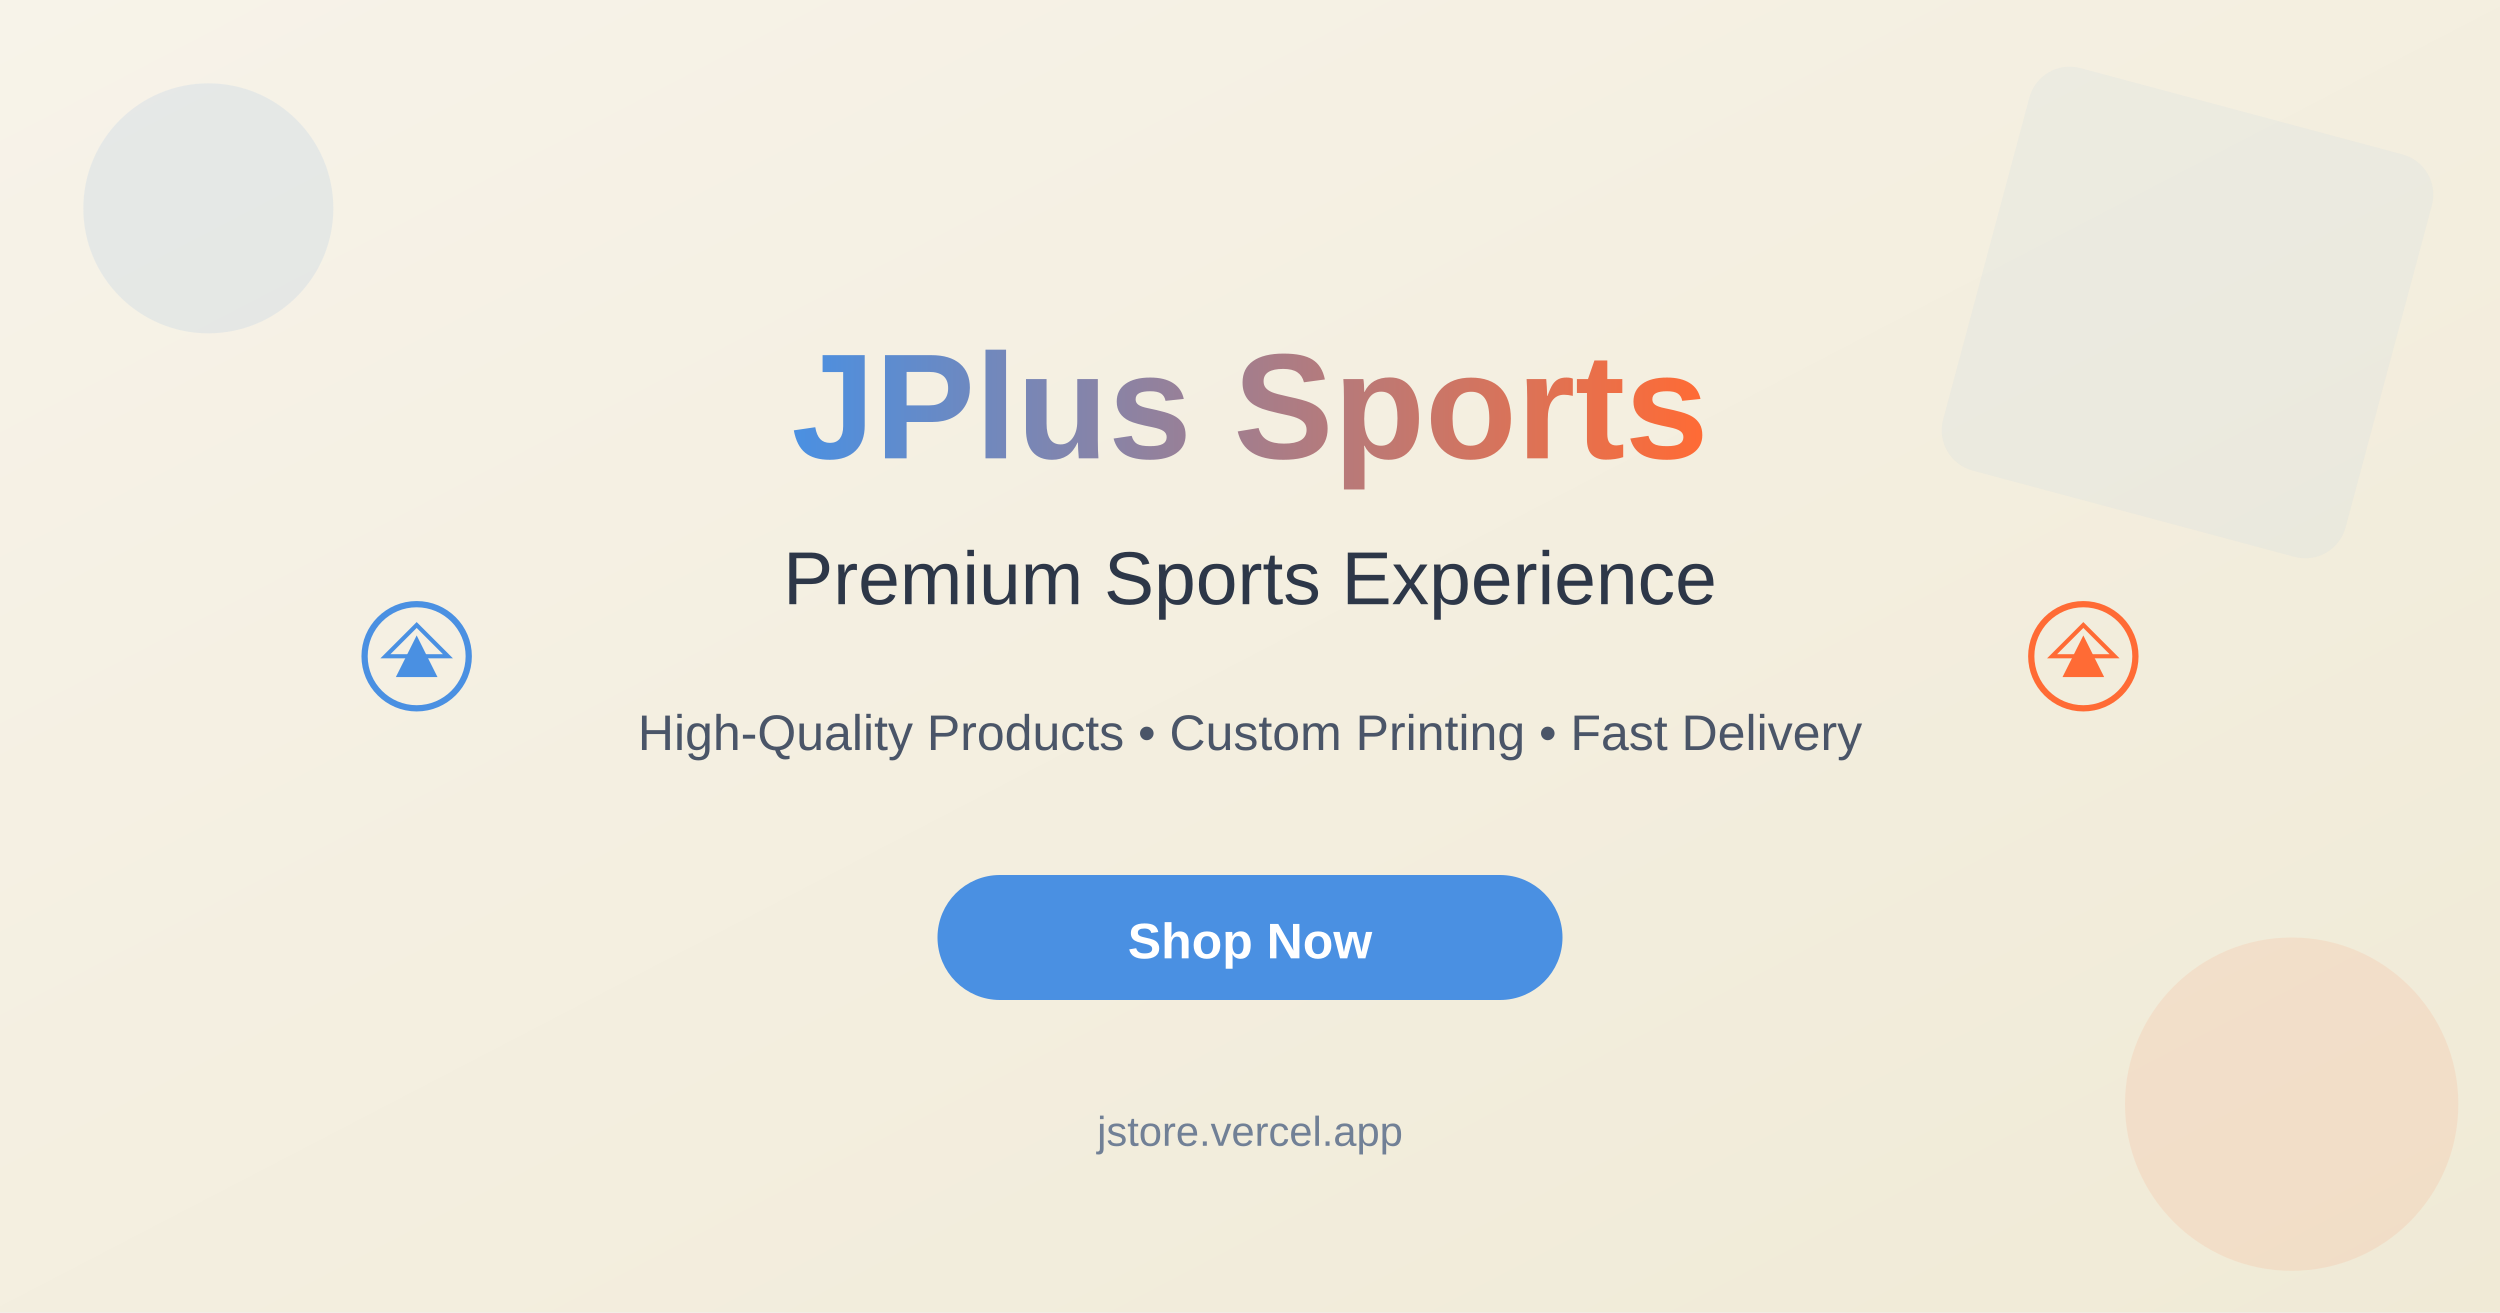
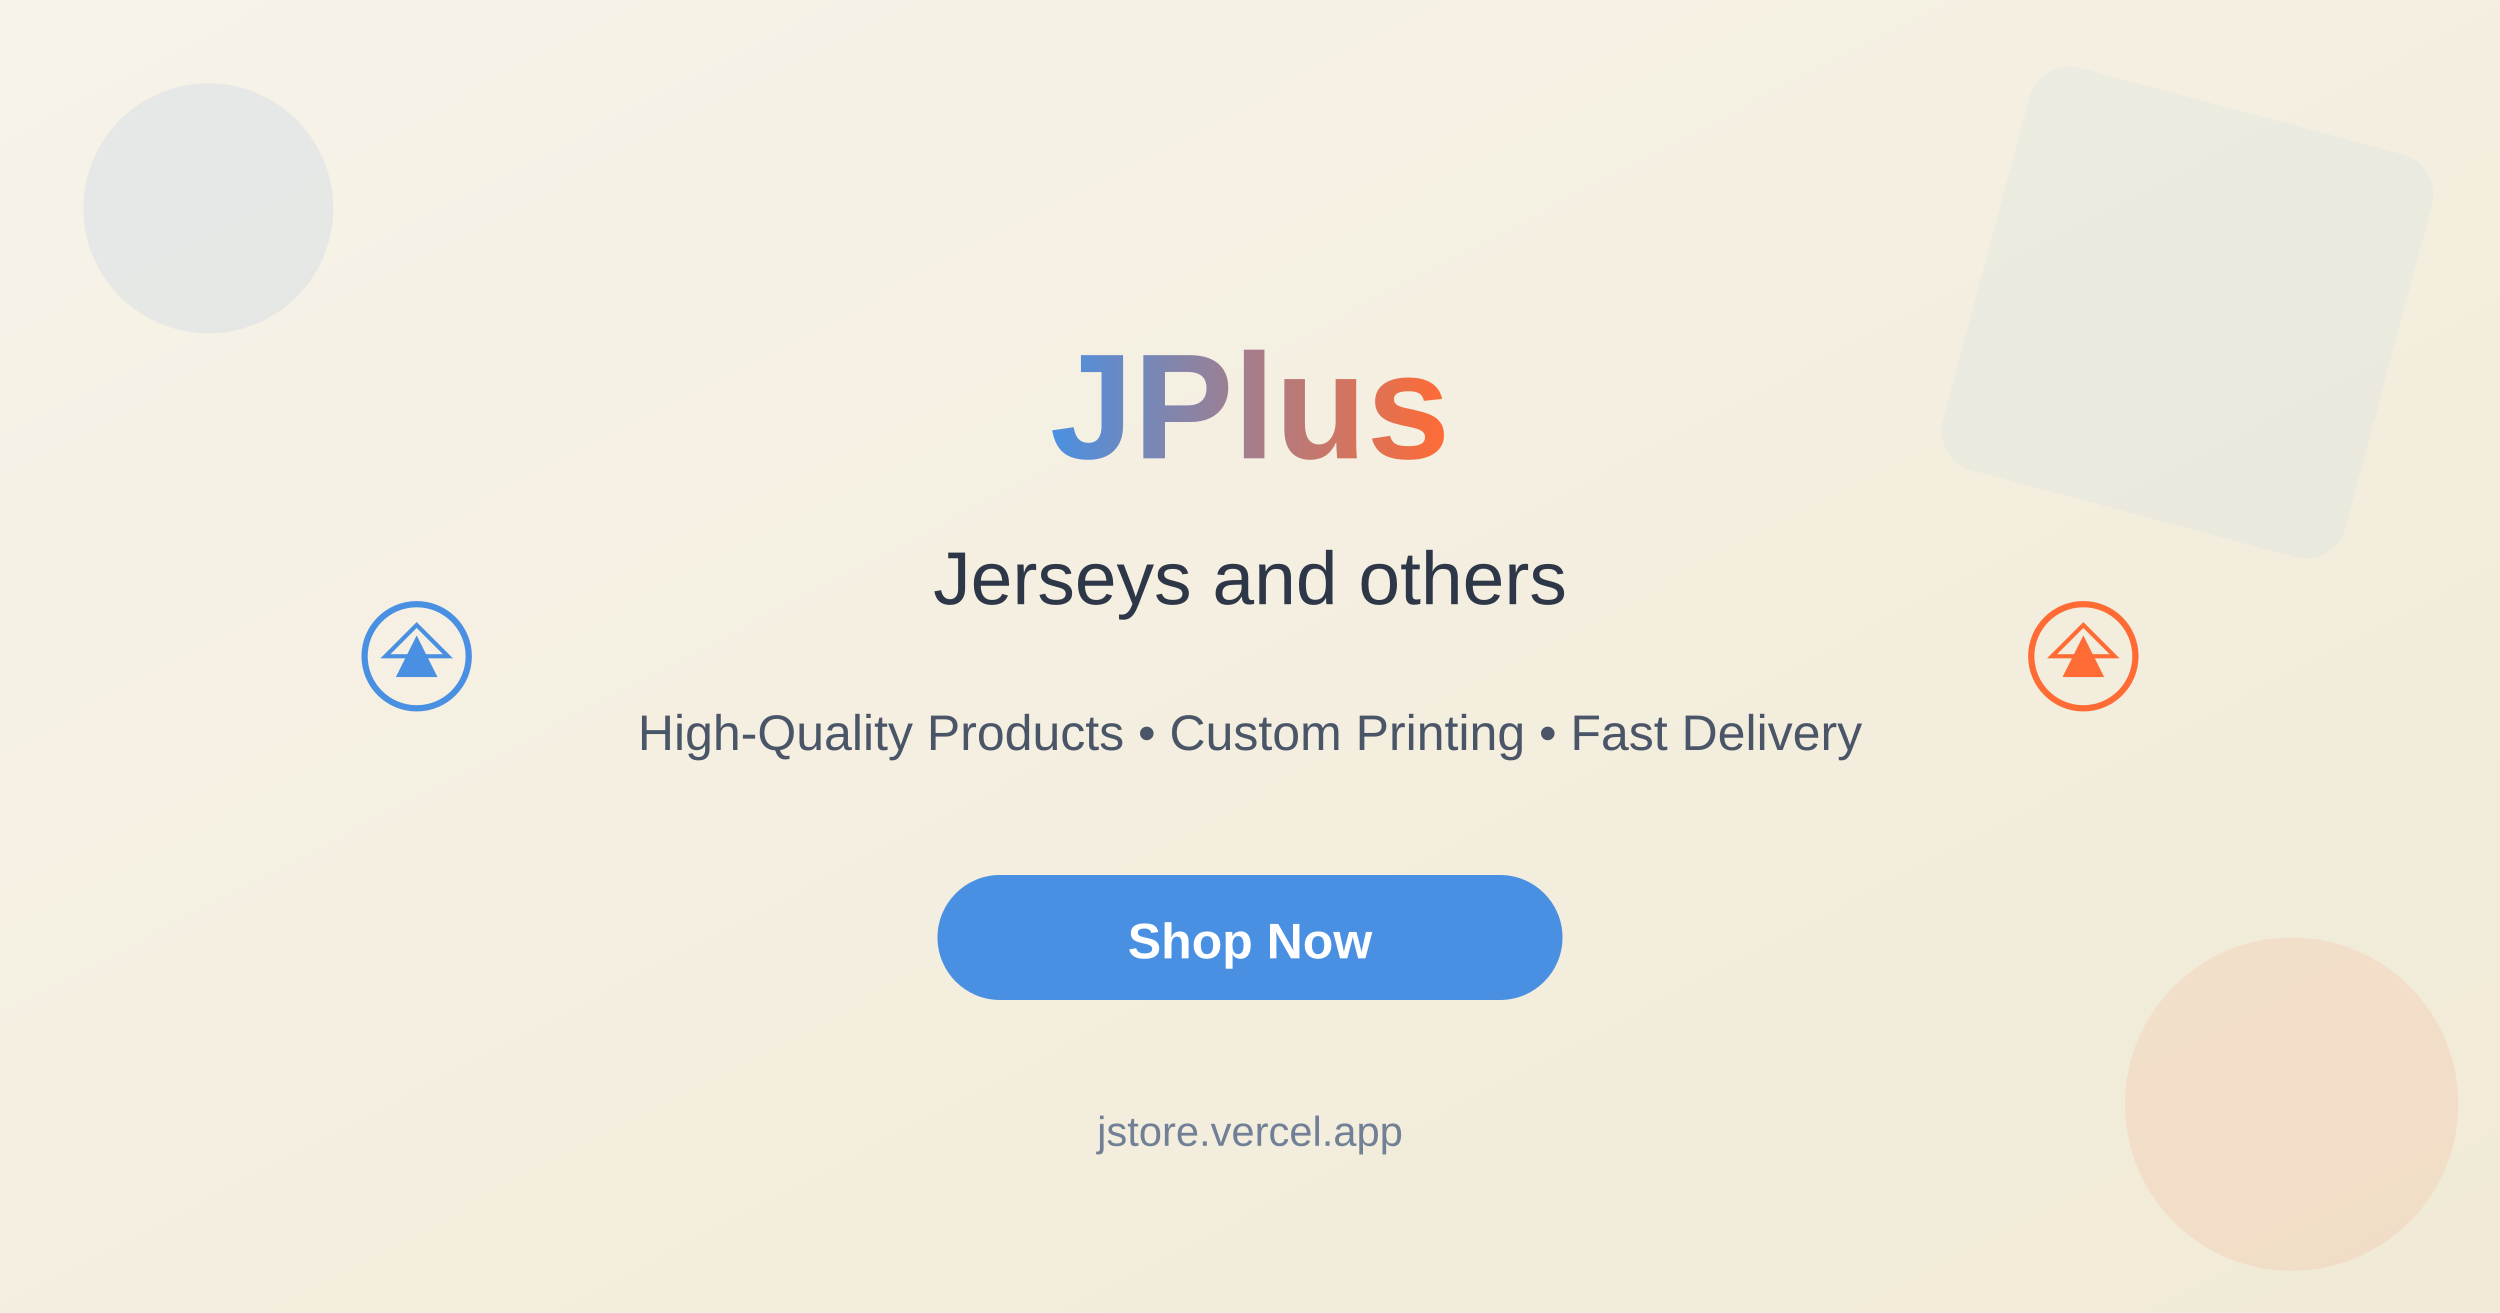
<svg xmlns="http://www.w3.org/2000/svg" width="1200" height="630" viewBox="0 0 1200 630">
  <defs>
    <linearGradient id="bgGradient" x1="0%" y1="0%" x2="100%" y2="100%">
      <stop offset="0%" style="stop-color:#F7F3E9;stop-opacity:1" />
      <stop offset="100%" style="stop-color:#F0EAD6;stop-opacity:1" />
    </linearGradient>
    <linearGradient id="textGradient" x1="0%" y1="0%" x2="100%" y2="0%">
      <stop offset="0%" style="stop-color:#4A90E2;stop-opacity:1" />
      <stop offset="100%" style="stop-color:#FF6B35;stop-opacity:1" />
    </linearGradient>
  </defs>
  <rect width="1200" height="630" fill="url(#bgGradient)" />
  <circle cx="100" cy="100" r="60" fill="#4A90E2" opacity="0.1" />
  <circle cx="1100" cy="530" r="80" fill="#FF6B35" opacity="0.1" />
  <rect x="950" y="50" width="200" height="200" rx="20" fill="#4A90E2" opacity="0.05" transform="rotate(15 1050 150)" />
  <text x="600" y="220" text-anchor="middle" font-family="Arial, sans-serif" font-size="72" font-weight="bold" fill="url(#textGradient)">
-     JPlus Sports
+     JPlus
  </text>
  <text x="600" y="290" text-anchor="middle" font-family="Arial, sans-serif" font-size="36" fill="#2D3748">
-     Premium Sports Experience
+     Jerseys and others
  </text>
  <text x="600" y="360" text-anchor="middle" font-family="Arial, sans-serif" font-size="24" fill="#4A5568">
    High-Quality Products • Custom Printing • Fast Delivery
  </text>
  <rect x="450" y="420" width="300" height="60" rx="30" fill="#4A90E2" />
  <text x="600" y="460" text-anchor="middle" font-family="Arial, sans-serif" font-size="24" font-weight="bold" fill="white">
    Shop Now
  </text>
  <text x="600" y="550" text-anchor="middle" font-family="Arial, sans-serif" font-size="20" fill="#718096">
    jstore.vercel.app
  </text>
  <circle cx="200" cy="315" r="25" fill="none" stroke="#4A90E2" stroke-width="3" />
  <polygon points="190,325 200,305 210,325" fill="#4A90E2" />
  <polygon points="185,315 200,300 215,315" fill="none" stroke="#4A90E2" stroke-width="2" />
  <circle cx="1000" cy="315" r="25" fill="none" stroke="#FF6B35" stroke-width="3" />
  <polygon points="990,325 1000,305 1010,325" fill="#FF6B35" />
  <polygon points="985,315 1000,300 1015,315" fill="none" stroke="#FF6B35" stroke-width="2" />
</svg>
